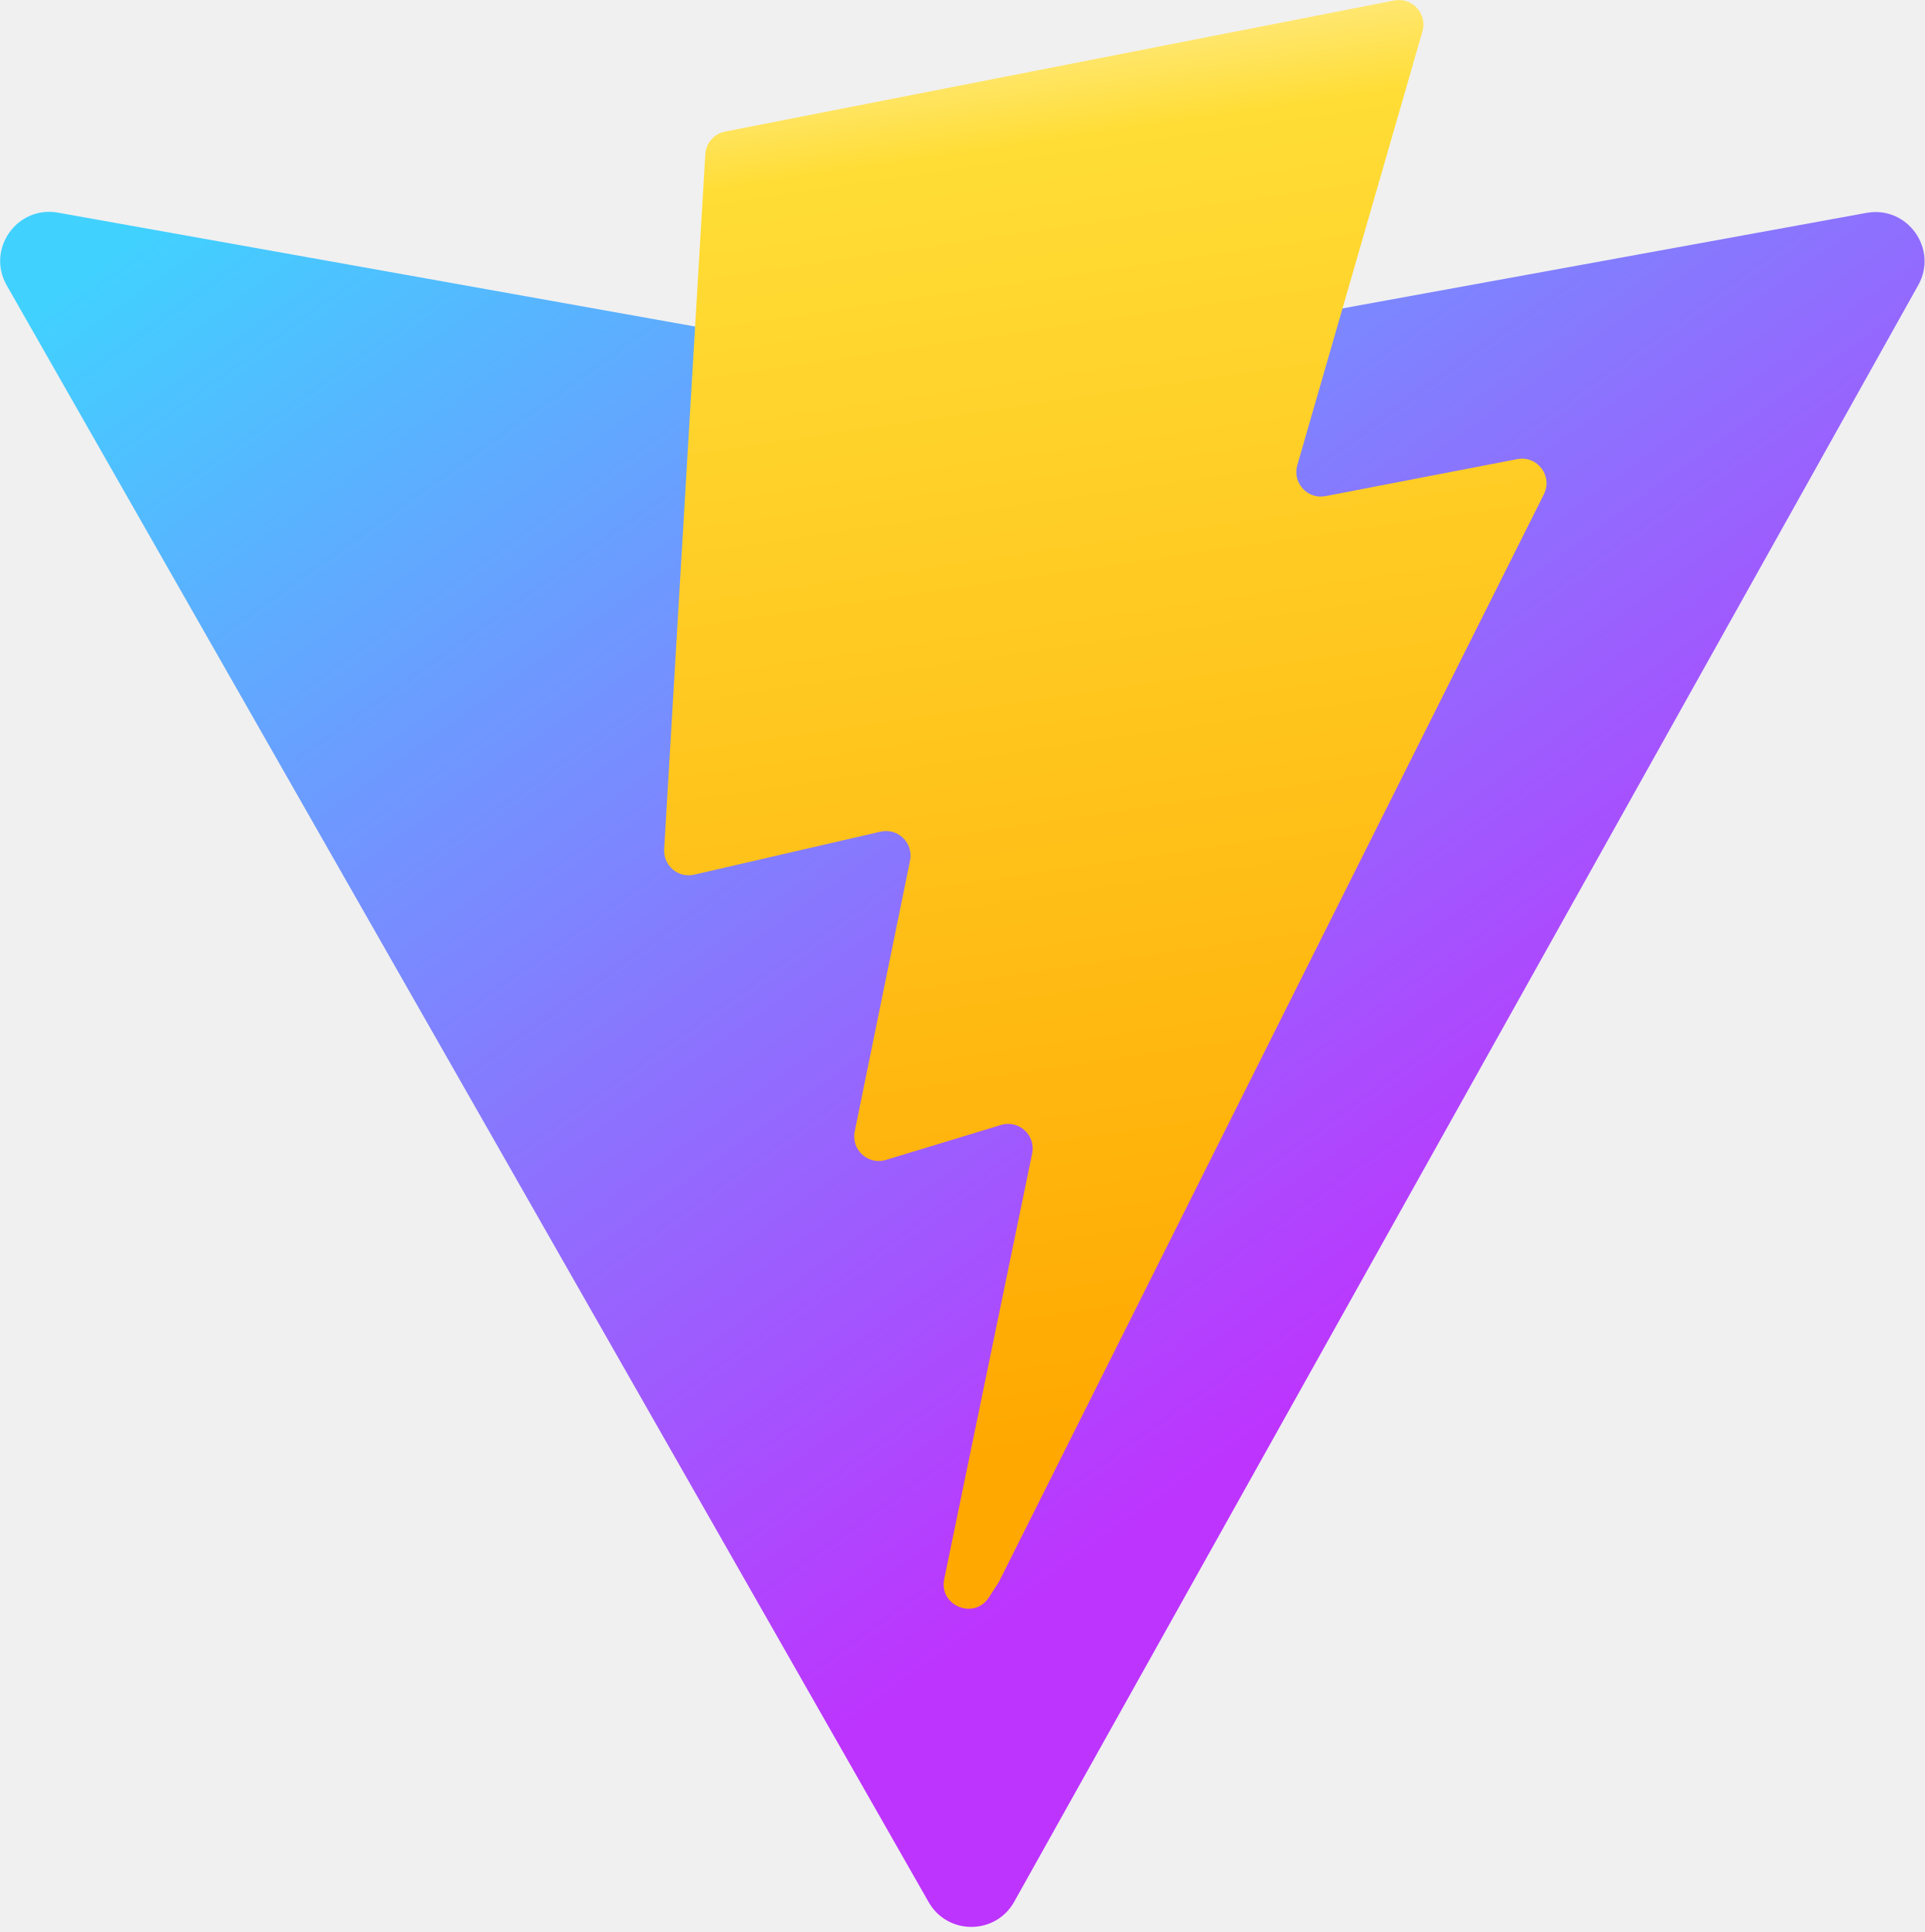
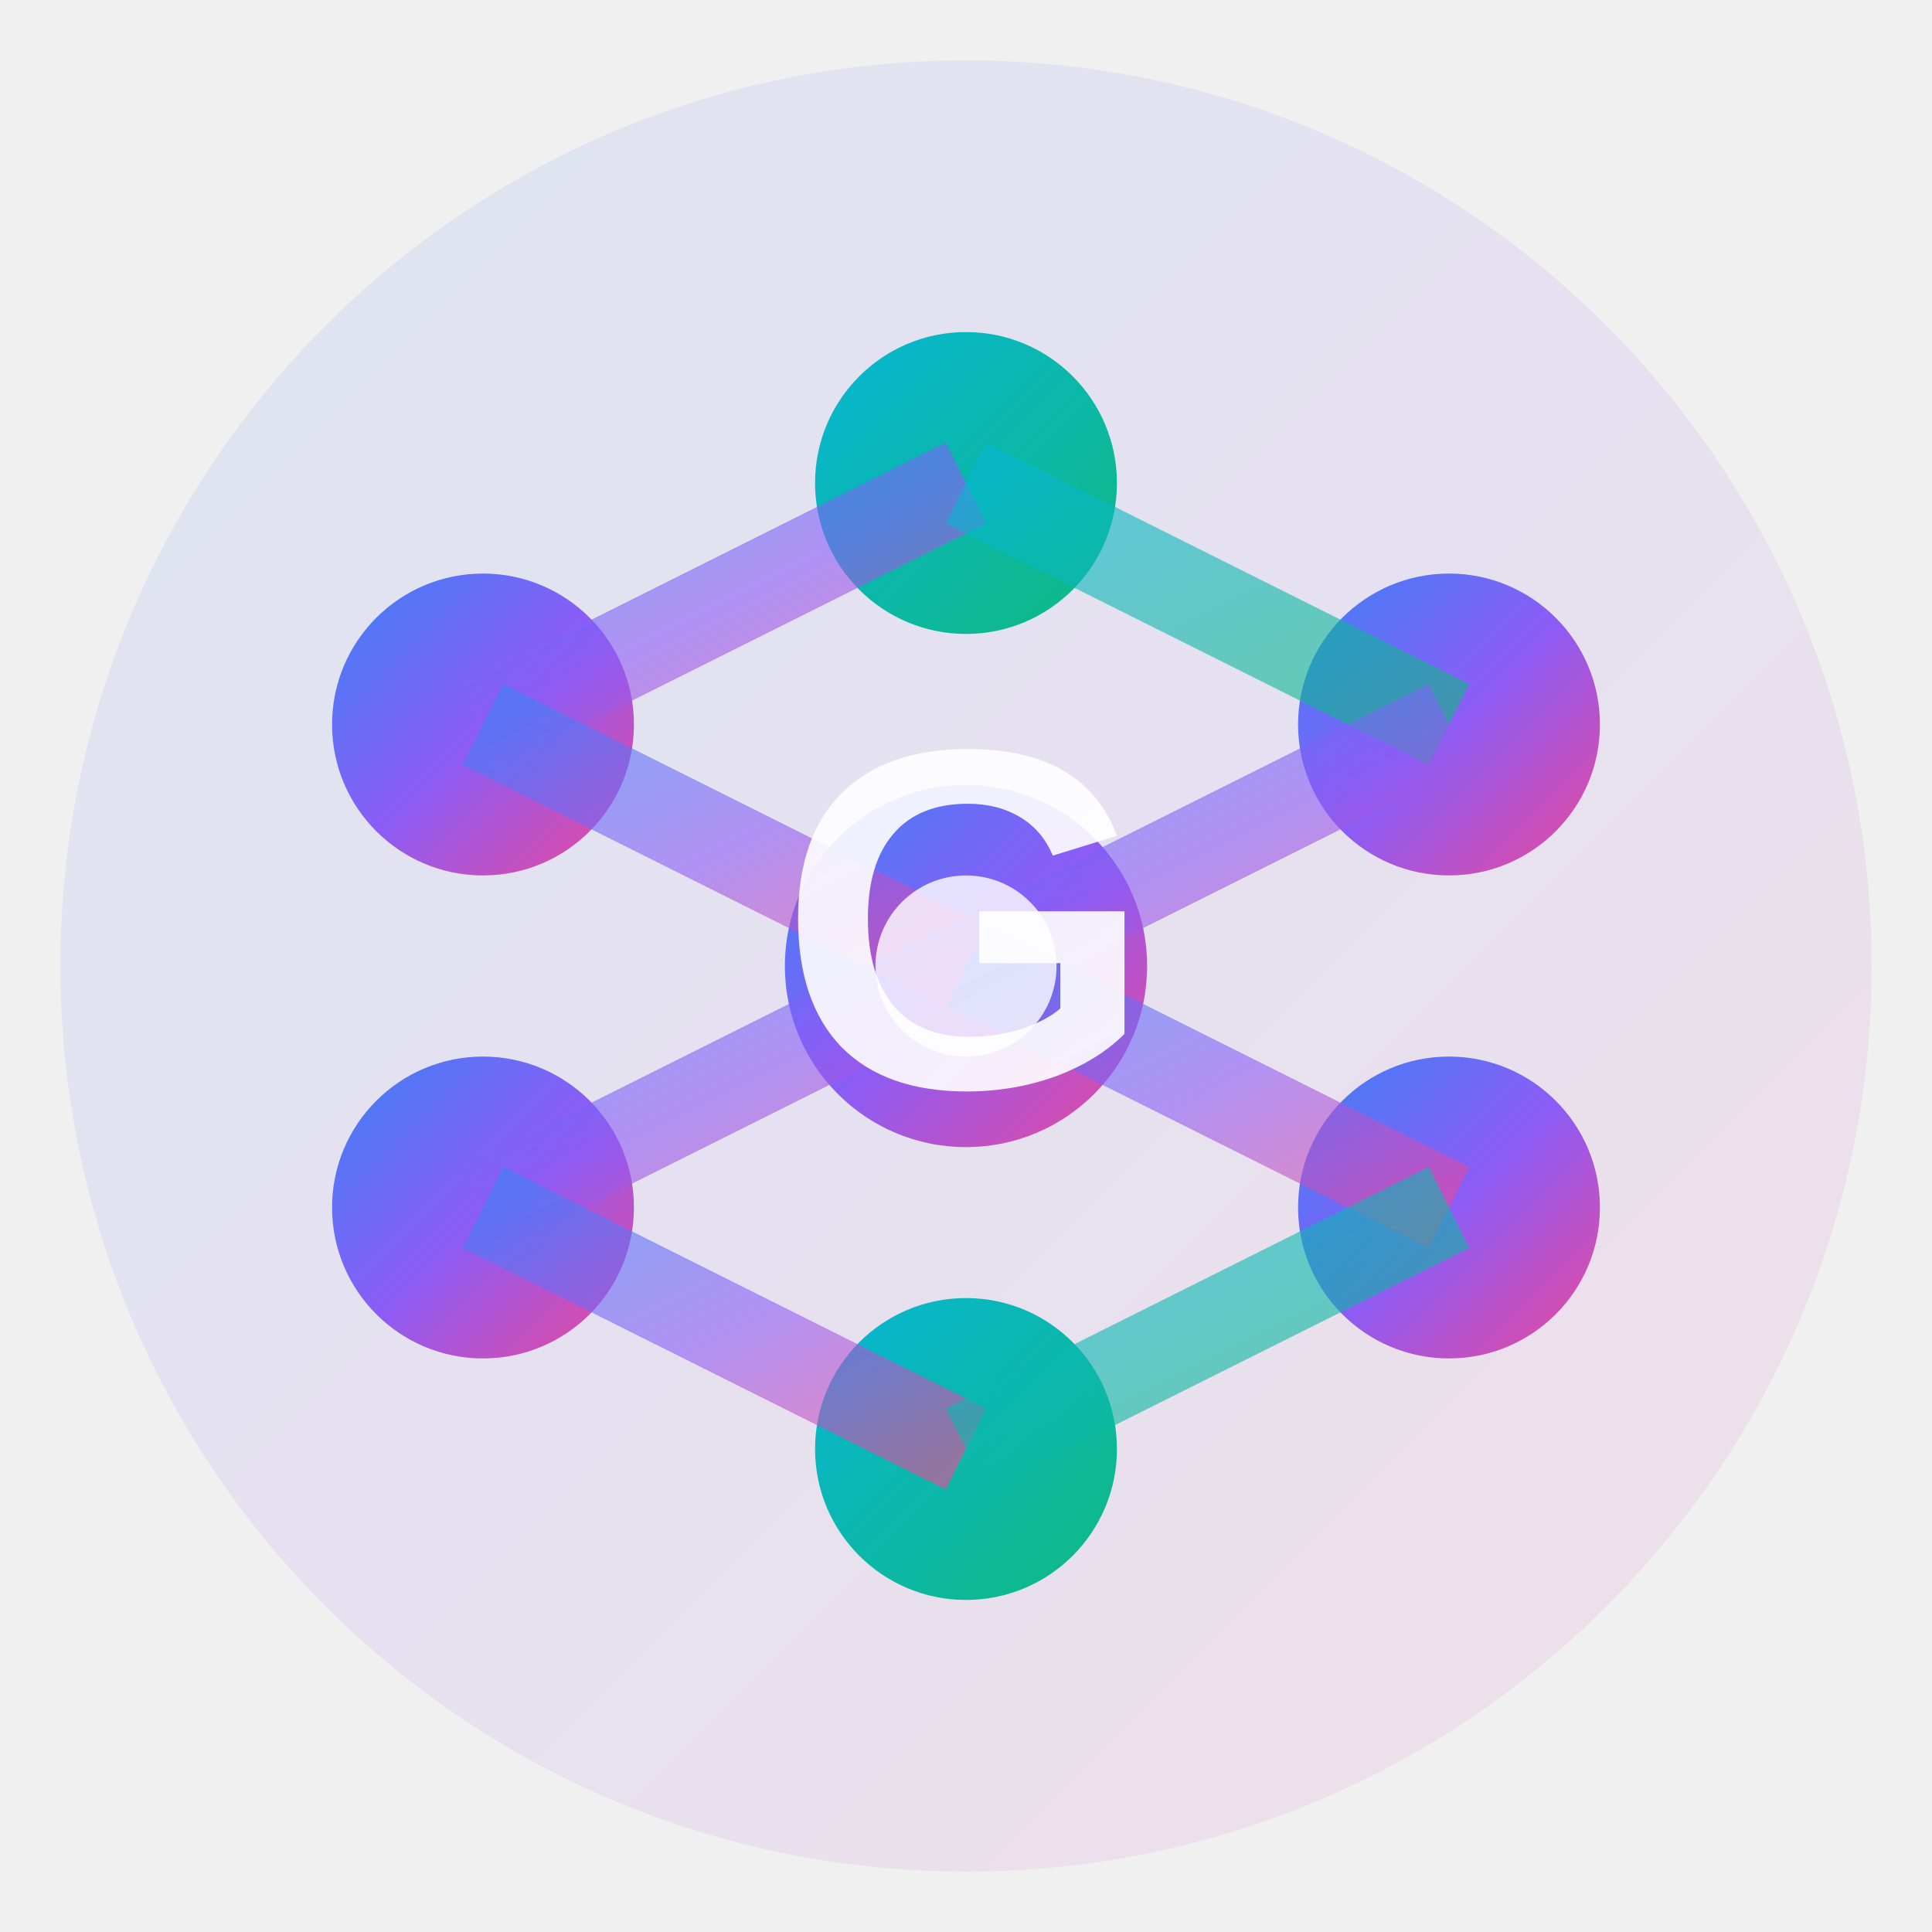
- <svg xmlns="http://www.w3.org/2000/svg" aria-hidden="true" role="img" class="iconify iconify--logos" width="31.88" height="32" preserveAspectRatio="xMidYMid meet" viewBox="0 0 256 257">
+ <svg xmlns="http://www.w3.org/2000/svg" width="32" height="32" viewBox="0 0 32 32">
  <defs>
-     <linearGradient id="IconifyId1813088fe1fbc01fb466" x1="-.828%" x2="57.636%" y1="7.652%" y2="78.411%">
-       <stop offset="0%" stop-color="#41D1FF" />
-       <stop offset="100%" stop-color="#BD34FE" />
+     <linearGradient id="neuralGradient1" x1="0%" y1="0%" x2="100%" y2="100%">
+       <stop offset="0%" stop-color="#3b82f6" />
+       <stop offset="50%" stop-color="#8b5cf6" />
+       <stop offset="100%" stop-color="#ec4899" />
    </linearGradient>
-     <linearGradient id="IconifyId1813088fe1fbc01fb467" x1="43.376%" x2="50.316%" y1="2.242%" y2="89.03%">
-       <stop offset="0%" stop-color="#FFEA83" />
-       <stop offset="8.333%" stop-color="#FFDD35" />
-       <stop offset="100%" stop-color="#FFA800" />
+     <linearGradient id="neuralGradient2" x1="0%" y1="0%" x2="100%" y2="100%">
+       <stop offset="0%" stop-color="#06b6d4" />
+       <stop offset="100%" stop-color="#10b981" />
    </linearGradient>
  </defs>
-   <path fill="url(#IconifyId1813088fe1fbc01fb466)" d="M255.153 37.938L134.897 252.976c-2.483 4.44-8.862 4.466-11.382.048L.875 37.958c-2.746-4.814 1.371-10.646 6.827-9.67l120.385 21.517a6.537 6.537 0 0 0 2.322-.004l117.867-21.483c5.438-.991 9.574 4.796 6.877 9.62Z" />
-   <path fill="url(#IconifyId1813088fe1fbc01fb467)" d="M185.432.063L96.44 17.501a3.268 3.268 0 0 0-2.634 3.014l-5.474 92.456a3.268 3.268 0 0 0 3.997 3.378l24.777-5.718c2.318-.535 4.413 1.507 3.936 3.838l-7.361 36.047c-.495 2.426 1.782 4.5 4.151 3.78l15.304-4.649c2.372-.72 4.652 1.36 4.15 3.788l-11.698 56.621c-.732 3.542 3.979 5.473 5.943 2.437l1.313-2.028l72.516-144.72c1.215-2.423-.88-5.186-3.54-4.672l-25.505 4.922c-2.396.462-4.435-1.77-3.759-4.114l16.646-57.705c.677-2.35-1.37-4.583-3.769-4.113Z" />
+   <circle cx="16" cy="16" r="15" fill="url(#neuralGradient1)" opacity="0.1" />
+   <circle cx="8" cy="12" r="2.5" fill="url(#neuralGradient1)" />
+   <circle cx="8" cy="20" r="2.5" fill="url(#neuralGradient1)" />
+   <circle cx="16" cy="8" r="2.5" fill="url(#neuralGradient2)" />
+   <circle cx="16" cy="16" r="3" fill="url(#neuralGradient1)" />
+   <circle cx="16" cy="24" r="2.5" fill="url(#neuralGradient2)" />
+   <circle cx="24" cy="12" r="2.5" fill="url(#neuralGradient1)" />
+   <circle cx="24" cy="20" r="2.5" fill="url(#neuralGradient1)" />
+   <line x1="8" y1="12" x2="16" y2="8" stroke="url(#neuralGradient1)" stroke-width="1.5" opacity="0.6" />
+   <line x1="8" y1="12" x2="16" y2="16" stroke="url(#neuralGradient1)" stroke-width="1.5" opacity="0.6" />
+   <line x1="8" y1="20" x2="16" y2="16" stroke="url(#neuralGradient1)" stroke-width="1.5" opacity="0.6" />
+   <line x1="8" y1="20" x2="16" y2="24" stroke="url(#neuralGradient1)" stroke-width="1.5" opacity="0.6" />
+   <line x1="16" y1="8" x2="24" y2="12" stroke="url(#neuralGradient2)" stroke-width="1.5" opacity="0.6" />
+   <line x1="16" y1="16" x2="24" y2="12" stroke="url(#neuralGradient1)" stroke-width="1.5" opacity="0.6" />
+   <line x1="16" y1="16" x2="24" y2="20" stroke="url(#neuralGradient1)" stroke-width="1.5" opacity="0.6" />
+   <line x1="16" y1="24" x2="24" y2="20" stroke="url(#neuralGradient2)" stroke-width="1.5" opacity="0.6" />
+   <circle cx="16" cy="16" r="1.5" fill="#ffffff" opacity="0.8" />
+   <text x="16" y="18" font-family="Arial, sans-serif" font-size="8" font-weight="bold" text-anchor="middle" fill="#ffffff" opacity="0.9">G</text>
</svg>
